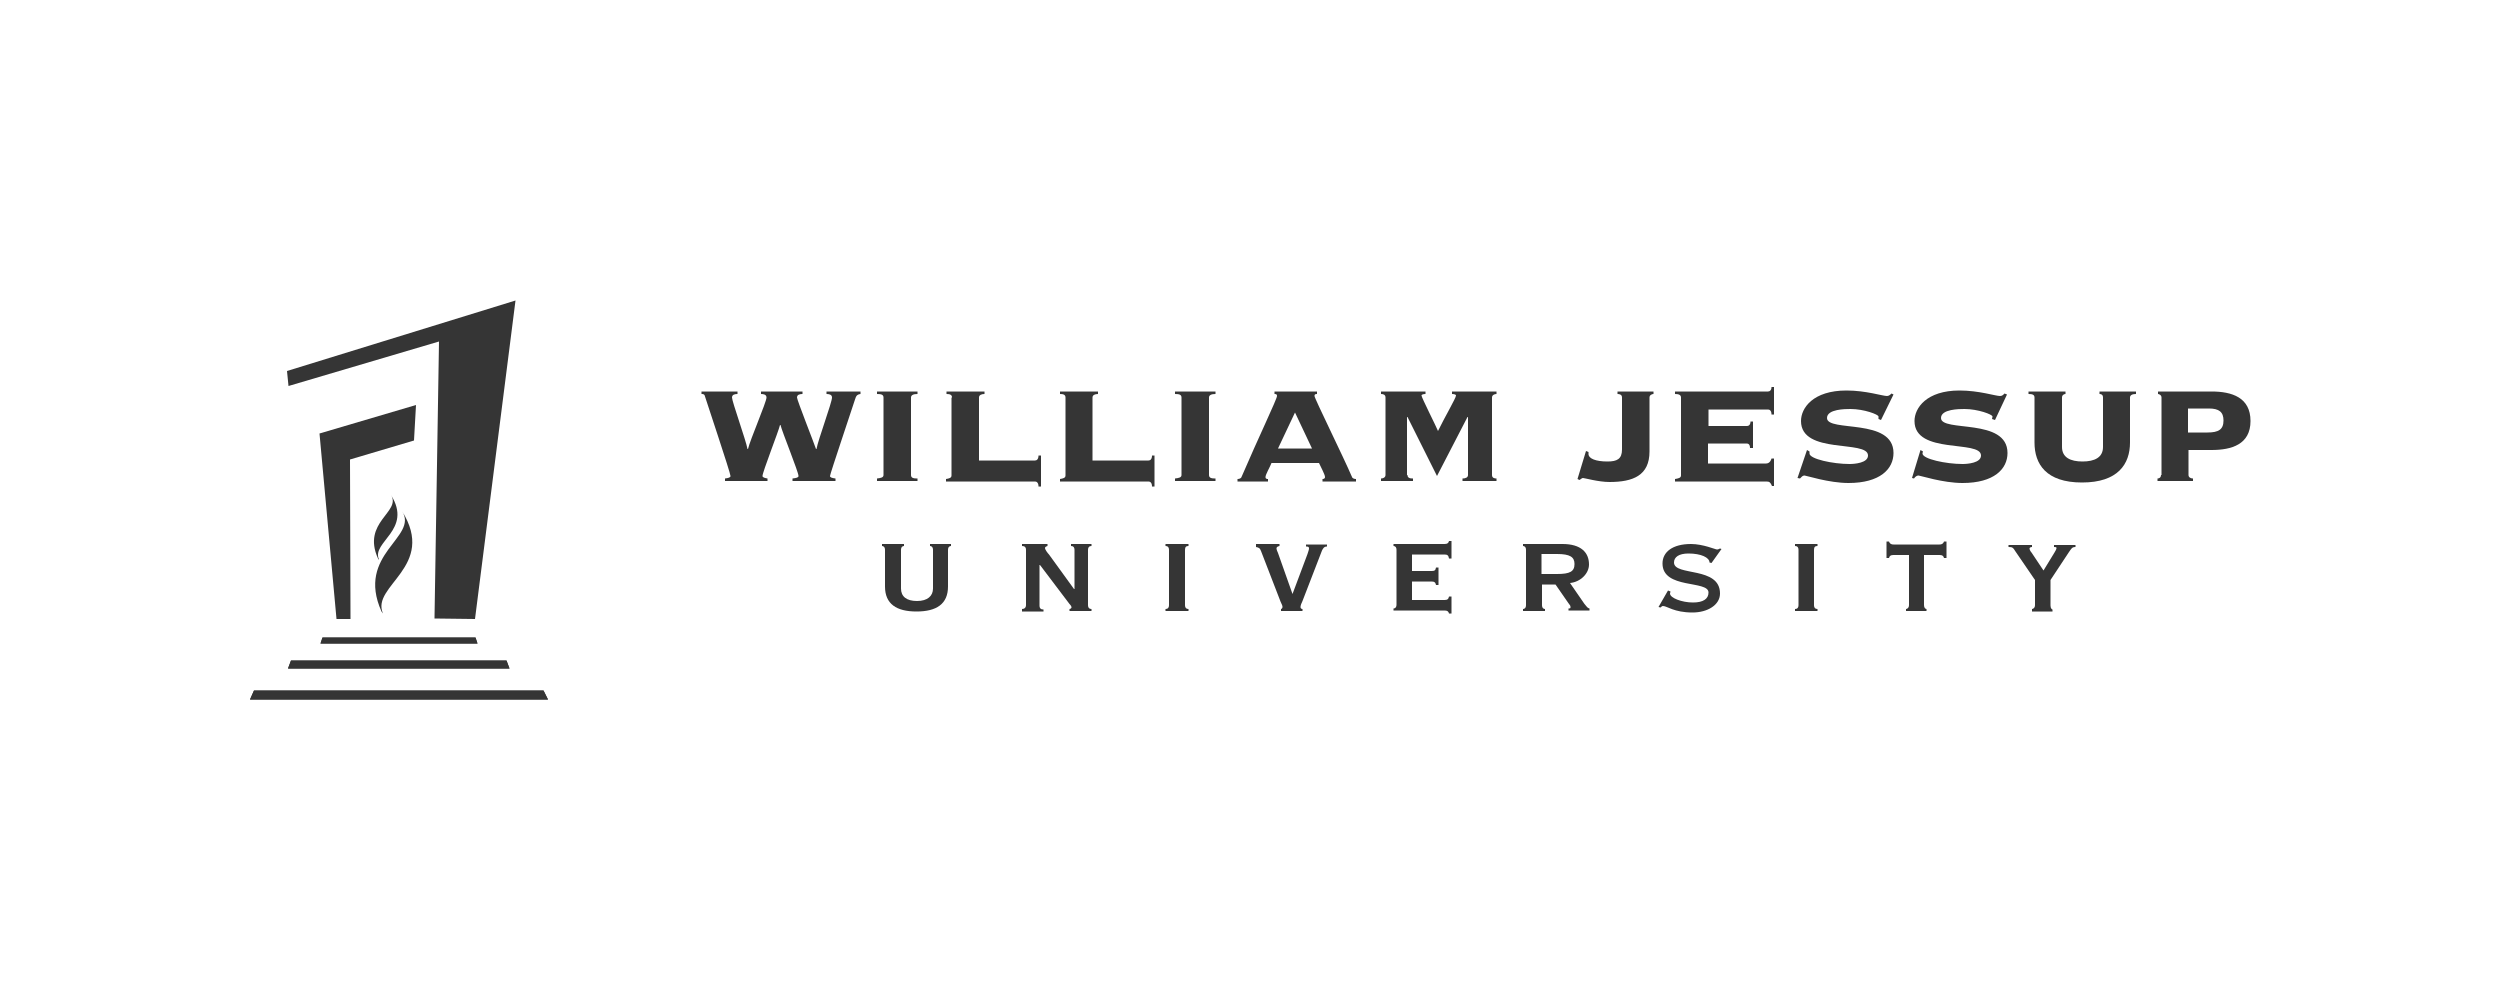
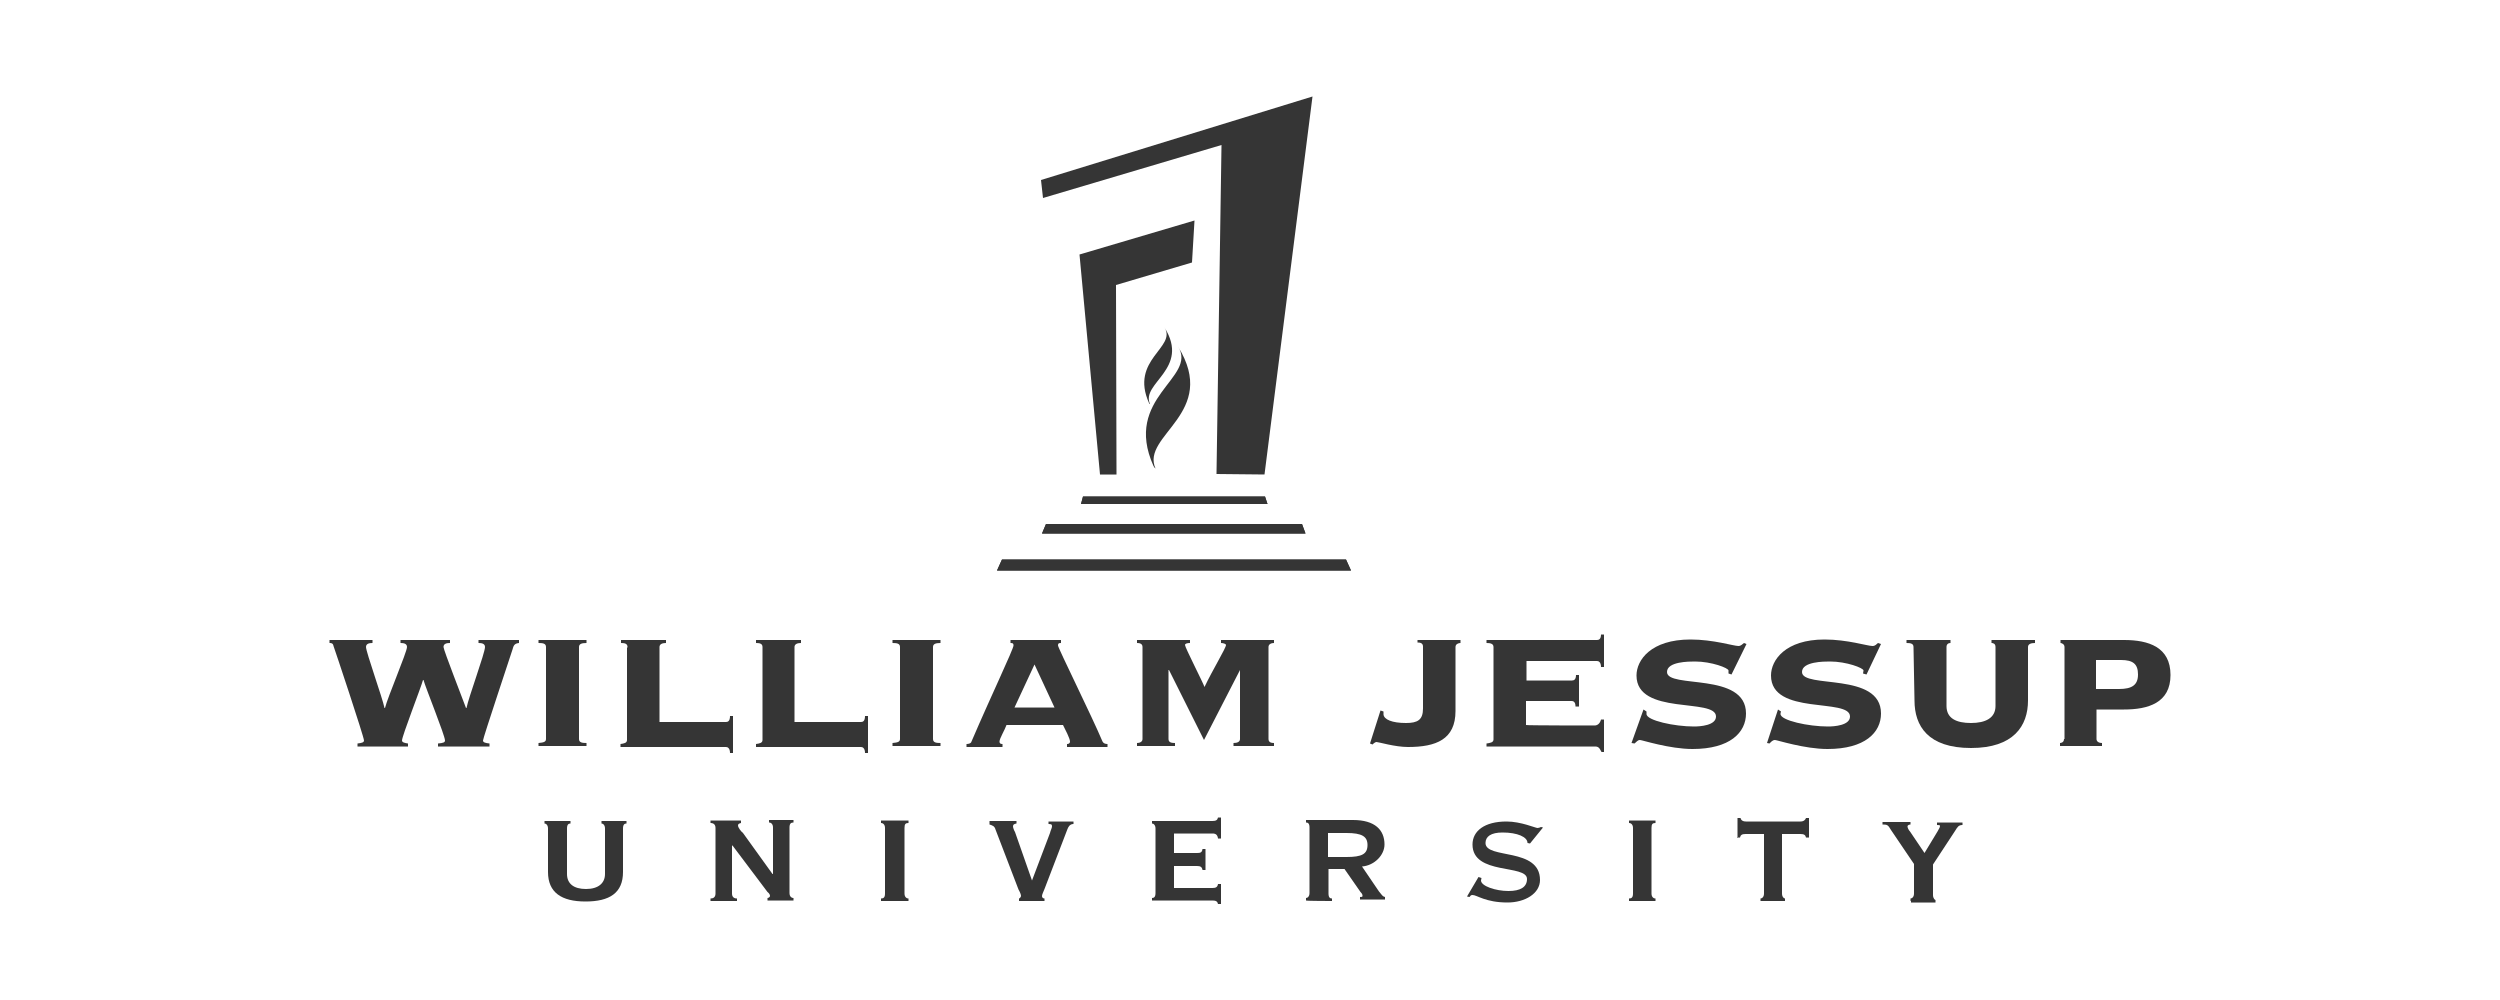
<svg xmlns="http://www.w3.org/2000/svg" version="1.1" id="Layer_1" x="0px" y="0px" viewBox="0 0 500 200" enable-background="new 0 0 500 200" xml:space="preserve">
  <g>
-     <path fill="#353535" d="M147.5,78.3v0.5c-0.5,0-1.1,0.1-1.1,0.7c0,0.8,2.8,8.6,3.1,10.3h0.1c0.4-1.8,3.7-9.4,3.7-10.3   c0-0.6-0.6-0.7-1.1-0.7v-0.5h8.3v0.5c-0.5,0-1.1,0.1-1.1,0.7c0,0.5,3.4,9.1,3.8,10.3h0.1c0.3-1.8,3.1-9.3,3.1-10.3   c0-0.6-0.6-0.7-1.1-0.7v-0.5h6.8v0.5c-0.8,0.1-0.9,0.5-1.1,1.1c-0.5,1.6-5,14.9-5,15.3c0,0.3,0.4,0.4,1.1,0.5v0.5h-8.6v-0.5   c0.8-0.1,1.2-0.2,1.2-0.5c0-0.8-3.3-8.9-3.6-10.2H156c-0.3,1.3-3.5,9.4-3.5,10.2c0,0.3,0.5,0.4,1,0.5v0.5H145v-0.5   c0.7-0.1,1.1-0.2,1.1-0.5c0-0.6-4.9-15.2-5.1-15.9c-0.1-0.5-0.4-0.5-0.7-0.5v-0.5H147.5z" />
-     <path fill="#353535" d="M183.5,78.3v0.5c-0.8,0-1.3,0.2-1.3,0.7V95c0,0.6,0.5,0.7,1.3,0.7v0.5h-8.1v-0.5c0.8-0.1,1.3-0.2,1.3-0.7   V79.5c0-0.6-0.5-0.7-1.3-0.7v-0.5H183.5z" />
-     <path fill="#353535" d="M190.4,79.5c0-0.6-0.5-0.7-1.1-0.7v-0.5h7.6v0.5c-0.6,0-1.1,0.2-1.1,0.7v12.6h11.2c0.3,0,0.7-0.2,0.7-1h0.5   v6.2h-0.5c0-0.8-0.4-1-0.7-1h-17.8v-0.5c0.6-0.1,1.1-0.2,1.1-0.7V79.5z" />
-     <path fill="#353535" d="M213.1,79.5c0-0.6-0.5-0.7-1.1-0.7v-0.5h7.6v0.5c-0.6,0-1.1,0.2-1.1,0.7v12.6h11.2c0.3,0,0.7-0.2,0.7-1h0.5   v6.2h-0.5c0-0.8-0.4-1-0.7-1H212v-0.5c0.6-0.1,1.1-0.2,1.1-0.7V79.5z" />
-     <path fill="#353535" d="M243.1,78.3v0.5c-0.8,0-1.3,0.2-1.3,0.7V95c0,0.6,0.5,0.7,1.3,0.7v0.5h-8.1v-0.5c0.8-0.1,1.3-0.2,1.3-0.7   V79.5c0-0.6-0.5-0.7-1.3-0.7v-0.5H243.1z" />
-     <path fill="#353535" d="M255.6,89.7l3.4-7.2l3.4,7.2H255.6z M271.2,96.3v-0.5c-0.3,0-0.7-0.1-0.8-0.4c-1.8-4.2-7.5-15.7-7.5-16.2   c0-0.3,0.1-0.4,0.5-0.4v-0.5h-8.5v0.5c0.4,0,0.5,0.1,0.5,0.4c0,0.6-3.8,8.5-7.1,16.2c-0.1,0.3-0.5,0.4-0.8,0.4v0.5h6.1v-0.5   c-0.2,0-0.5,0-0.5-0.4c0-0.5,0.9-2,1.2-2.8h9.5c0.3,0.7,1.2,2.3,1.2,2.8c0,0.4-0.4,0.4-0.5,0.4v0.5H271.2z" />
-     <path fill="#353535" d="M281.5,95c0,0.6,0.5,0.7,1.1,0.7v0.5h-6.4v-0.5c0.4,0,0.9-0.2,0.9-0.7V79.5c0-0.6-0.5-0.7-0.9-0.7v-0.5h8.9   v0.5c-0.4,0-0.8,0.1-0.8,0.3c0,0.4,3,6.3,3.3,7.1c1.3-2.7,3.6-6.6,3.6-7.1c0-0.2-0.4-0.3-0.8-0.3v-0.5h8.9v0.5   c-0.4,0-0.9,0.2-0.9,0.7V95c0,0.6,0.5,0.7,0.9,0.7v0.5h-6.8v-0.5c0.6,0,1.1-0.2,1.1-0.7V83.4h-0.1l-6.1,11.8l-5.9-11.8h-0.1V95z" />
-     <path fill="#353535" d="M317.2,90.2l0.5,0.2v0.5c0.1,0.8,1.4,1.4,3.8,1.4c1.9,0,2.9-0.5,2.9-2.4V79.5c0-0.6-0.5-0.7-0.9-0.7v-0.5   h7.2v0.5c-0.3,0-0.8,0.2-0.8,0.7v10.8c0,4.8-3.3,6.1-8,6.1c-2.2,0-5-0.8-5.3-0.8c-0.2,0-0.4,0.2-0.7,0.4l-0.4-0.2L317.2,90.2z" />
-     <path fill="#353535" d="M353.2,92.7c0.5,0,0.9-0.3,1.1-1h0.5v5.5h-0.4c-0.3-0.7-0.5-0.9-1.1-0.9H335v-0.5c0.6-0.1,1.2-0.2,1.2-0.7   V79.5c0-0.6-0.6-0.7-1.2-0.7v-0.5h18.6c0.3,0,0.7-0.2,0.7-0.9h0.5v5.5h-0.5c0-0.8-0.4-1-0.7-1h-11.9v3.3h7.7c0.3,0,0.7-0.2,0.7-0.9   h0.5v5.3H350c0-0.8-0.4-0.9-0.7-0.9h-7.7v4H353.2z" />
-     <path fill="#353535" d="M361.4,90l0.5,0.3c0,0.1,0,0.2,0,0.4c0,1.1,4.7,2.1,8,2.1c1,0,3.7-0.2,3.7-1.7c0-3.2-13.4-0.1-13.4-6.9   c0-2.6,2.4-6.1,9.1-6.1c3.9,0,7.2,1.1,8.1,1.1c0.4,0,0.7-0.3,0.9-0.5l0.4,0.2l-2.5,5.1l-0.5-0.2c0-0.1,0-0.3,0-0.5   c0-0.4-2.9-1.5-5.6-1.5c-1,0-4.7,0-4.7,1.8c0,2.9,13.3-0.1,13.3,7c0,3.2-2.7,6-9,6c-3.9,0-8.5-1.5-8.8-1.5c-0.4,0-0.6,0.3-0.9,0.6   l-0.5-0.1L361.4,90z" />
-     <path fill="#353535" d="M384.1,90l0.5,0.3c0,0.1-0.1,0.2-0.1,0.4c0,1.1,4.7,2.1,8,2.1c1,0,3.7-0.2,3.7-1.7c0-3.2-13.3-0.1-13.3-6.9   c0-2.6,2.4-6.1,9-6.1c3.9,0,7.2,1.1,8.1,1.1c0.5,0,0.7-0.3,0.9-0.5l0.5,0.2l-2.4,5.1l-0.6-0.2c0-0.1,0.1-0.3,0.1-0.5   c0-0.4-2.9-1.5-5.6-1.5c-1,0-4.7,0-4.7,1.8c0,2.9,13.3-0.1,13.3,7c0,3.2-2.7,6-9,6c-3.9,0-8.5-1.5-8.8-1.5c-0.4,0-0.7,0.3-0.9,0.6   l-0.4-0.1L384.1,90z" />
-     <path fill="#353535" d="M406.9,79.5c0-0.6-0.5-0.7-1.2-0.7v-0.5h7.4v0.5c-0.3,0-0.7,0.2-0.7,0.7v9.9c0,2.1,1.7,2.9,4.1,2.9   c2.4,0,4.1-0.8,4.1-2.9v-9.9c0-0.6-0.4-0.7-0.7-0.7v-0.5h7.3v0.5c-0.7,0-1.2,0.2-1.2,0.7v9c0,4.3-2.4,8-9.6,8c-7.2,0-9.5-3.7-9.5-8   V79.5z" />
-     <path fill="#353535" d="M437.6,81.7h4.2c2,0,2.9,0.7,2.9,2.4c0,1.8-1,2.4-3.2,2.4h-3.9V81.7z M432.2,95c0,0.6-0.5,0.7-0.7,0.7v0.5   h7.1v-0.5c-0.4,0-0.9-0.2-0.9-0.7V90h4.6c4,0,7.8-1.1,7.8-5.8c0-4.7-3.7-5.9-7.8-5.9h-10.7v0.5c0.2,0,0.7,0.2,0.7,0.7V95z" />
-     <path fill="#353535" d="M180.8,108.8v0.4c-0.3,0-0.6,0.2-0.6,0.8v7.7c0,1.6,1.1,2.5,3.2,2.5c2.1,0,3.2-1,3.2-2.5V110   c0-0.6-0.3-0.8-0.6-0.8v-0.4h4.2v0.4c-0.3,0-0.6,0.2-0.6,0.8v7.3c0,3.5-2.3,5-6.3,5c-4,0-6.3-1.5-6.3-5V110c0-0.6-0.3-0.8-0.6-0.8   v-0.4H180.8z" />
-     <path fill="#353535" d="M204.4,122.2v-0.4c0.4,0,0.8-0.2,0.8-0.8V110c0-0.6-0.3-0.8-0.8-0.8v-0.4h5.1v0.4c-0.3,0.1-0.5,0.2-0.5,0.4   c0,0.3,0.5,1,0.8,1.3l5,6.9h0.1V110c0-0.6-0.3-0.8-0.7-0.8v-0.4h4.1v0.4c-0.4,0-0.7,0.2-0.7,0.8V121c0,0.6,0.3,0.8,0.7,0.8v0.4   h-4.4v-0.4c0.2,0,0.4-0.2,0.4-0.3c0-0.2-0.1-0.4-0.4-0.7l-5.9-7.8h-0.1v8.1c0,0.6,0.3,0.8,0.8,0.8v0.4H204.4z" />
-     <path fill="#353535" d="M233.1,122.2v-0.4c0.4,0,0.7-0.2,0.7-0.8V110c0-0.6-0.3-0.8-0.7-0.8v-0.4h4.6v0.4c-0.5,0-0.7,0.2-0.7,0.8   V121c0,0.6,0.3,0.8,0.7,0.8v0.4H233.1z" />
-     <path fill="#353535" d="M251.3,108.8h4.6v0.4c-0.4,0.1-0.6,0.2-0.6,0.5c0,0.2,0.2,0.7,0.3,0.9l2.9,8.2h0l3-8   c0.1-0.4,0.3-0.8,0.3-1.1c0-0.3-0.1-0.4-0.6-0.4v-0.4h4.2v0.4c-0.6,0-0.8,0.4-1,0.8l-3.9,10.1c-0.2,0.4-0.4,0.9-0.4,1.2   c0,0.2,0.1,0.4,0.4,0.4v0.4h-4.3v-0.4c0.2,0,0.3-0.3,0.3-0.4c0-0.2-0.1-0.5-0.4-1.1l-3.9-10.1c-0.2-0.6-0.5-0.7-1-0.8V108.8z" />
-     <path fill="#353535" d="M279.3,110c0-0.6-0.3-0.8-0.6-0.8v-0.4h10.2c0.6,0,0.8-0.2,0.9-0.6h0.5v3.5h-0.5c-0.1-0.6-0.3-0.8-0.9-0.8   h-6.5v3.3h3.9c0.6,0,0.8-0.1,0.9-0.7h0.5v3.5h-0.5c-0.1-0.5-0.3-0.7-0.9-0.7h-3.9v3.7h6.5c0.6,0,0.8-0.2,0.9-0.7h0.5v3.4h-0.5   c-0.1-0.4-0.3-0.6-0.9-0.6h-10.2v-0.4c0.3,0,0.6-0.2,0.6-0.8V110z" />
-     <path fill="#353535" d="M308.3,110.8h3.1c2.6,0,3.5,0.6,3.5,2c0,1.5-0.9,2-3.5,2h-3.1V110.8z M309,122.2v-0.4   c-0.3,0-0.6-0.2-0.6-0.8v-4.1h2.7l2.7,3.9c0.3,0.3,0.3,0.5,0.3,0.7c0,0.2-0.2,0.2-0.4,0.2v0.4h4.2v-0.4c-0.4-0.1-0.5-0.3-1-0.9   l-2.9-4.2c2.1-0.2,3.8-1.9,3.8-3.7c0-2.4-1.6-4.1-5.3-4.1h-7.9v0.4c0.3,0,0.6,0.2,0.6,0.8V121c0,0.6-0.3,0.8-0.6,0.8v0.4H309z" />
-     <path fill="#353535" d="M342.3,112.6l-0.4-0.1c0-1-1.7-1.8-4.2-1.8c-1.9,0-2.9,0.7-2.9,1.8c0,2.8,9.2,0.7,9.2,6.2   c0,2.3-2.5,3.8-5.5,3.8c-3.7,0-5.1-1.3-5.9-1.3c-0.3,0-0.3,0.2-0.5,0.3l-0.4-0.1l1.9-3.3l0.5,0.2c0,0.1-0.1,0.3-0.1,0.4   c0,0.9,2.4,1.8,4.6,1.8c2,0,3.1-0.7,3.1-2c0-2.5-9.2-0.6-9.2-5.8c0-2.3,2-3.9,5.7-3.9c2.4,0,4.9,1.1,5.2,1.1c0.2,0,0.4-0.1,0.6-0.2   l0.3,0.1L342.3,112.6z" />
-     <path fill="#353535" d="M359,122.2v-0.4c0.4,0,0.7-0.2,0.7-0.8V110c0-0.6-0.3-0.8-0.7-0.8v-0.4h4.5v0.4c-0.5,0-0.7,0.2-0.7,0.8V121   c0,0.6,0.3,0.8,0.7,0.8v0.4H359z" />
-     <path fill="#353535" d="M377.3,111.5v-3.2h0.5c0.1,0.3,0.3,0.6,0.9,0.6h9.2c0.6,0,0.8-0.3,0.9-0.6h0.5v3.3h-0.5   c-0.1-0.4-0.3-0.6-0.9-0.6h-3.1v10c0,0.6,0.3,0.8,0.5,0.8v0.4h-4.1v-0.4c0.2,0,0.6-0.2,0.6-0.8v-10h-3.1c-0.6,0-0.8,0.2-0.9,0.6   H377.3z" />
-     <path fill="#353535" d="M406.4,122.2v-0.4c0.2,0,0.6-0.2,0.6-0.8v-5l-3.9-5.7c-0.5-0.8-0.6-0.9-1.4-0.9v-0.4h4.7v0.4   c-0.2,0-0.5,0.1-0.5,0.3c0,0.2,0.2,0.6,0.4,0.8l2.4,3.6l2.2-3.6c0.2-0.3,0.4-0.7,0.4-0.9c0-0.2-0.2-0.2-0.5-0.2v-0.4h4.3v0.4   c-0.7,0-0.8,0.3-1.3,1l-3.7,5.6v5.1c0,0.6,0.3,0.8,0.4,0.8v0.4H406.4z" />
-     <polygon fill="#353535" points="86.9,123.7 95,123.8 103.1,60.1 57.4,74.2 57.7,77.2 87.8,68.3  " />
-     <polygon fill="#353535" points="70.1,123.8 70,91.9 82.8,88.1 83.2,81 63.9,86.7 67.3,123.8  " />
-     <polygon fill="#353535" points="108.7,138.1 50.8,138.1 50,139.9 109.6,139.9  " />
-     <polygon fill="#353535" points="101.9,133.7 101.3,132.1 58.2,132.1 57.6,133.7  " />
-     <polygon fill="#353535" points="95.5,128.7 95.1,127.5 64.5,127.5 64.1,128.7  " />
-     <polygon fill="#353535" points="108.7,138.1 50.8,138.1 50,139.9 109.6,139.9  " />
-     <polygon fill="#353535" points="101.9,133.7 101.3,132.1 58.2,132.1 57.6,133.7  " />
-     <polygon fill="#353535" points="95.5,128.7 95.1,127.5 64.5,127.5 64.1,128.7  " />
-     <path fill="#353535" d="M76.3,122.3c0.1,0.1,0.2,0.3,0.3,0.4c-2.5-5.6,10.8-9.3,3.8-20.5C83.8,107.5,71.1,110.7,76.3,122.3" />
-     <path fill="#353535" d="M75.6,111.7c0,0.1,0.1,0.2,0.2,0.2c-1.6-3.5,6.8-5.9,2.4-12.9C80.3,102.4,72.3,104.4,75.6,111.7" />
+     <g>
+       <path fill="#353535" d="M74.5,128v0.6c-0.6,0-1.3,0.1-1.3,0.8c0,1,3.3,10.2,3.7,12.2H77c0.5-2.1,4.4-11.2,4.4-12.2    c0-0.7-0.7-0.8-1.3-0.8V128H90v0.6c-0.6,0-1.3,0.1-1.3,0.8c0,0.6,4,10.8,4.5,12.2h0.1c0.4-2.1,3.7-11,3.7-12.2    c0-0.7-0.7-0.8-1.3-0.8V128h8.1v0.6c-1,0.1-1.1,0.6-1.3,1.3c-0.6,1.9-5.9,17.7-5.9,18.2c0,0.4,0.5,0.5,1.3,0.6v0.6H87.6v-0.6    c1-0.1,1.4-0.2,1.4-0.6c0-1-3.9-10.6-4.3-12.1h-0.1c-0.4,1.5-4.2,11.2-4.2,12.1c0,0.4,0.6,0.5,1.2,0.6v0.6H71.5v-0.6    c0.8-0.1,1.3-0.2,1.3-0.6c0-0.7-5.8-18.1-6.1-18.9c-0.1-0.6-0.5-0.6-0.8-0.6V128H74.5z" />
+       <path fill="#353535" d="M117.3,128v0.6c-1,0-1.5,0.2-1.5,0.8v18.4c0,0.7,0.6,0.8,1.5,0.8v0.6h-9.6v-0.6c1-0.1,1.5-0.2,1.5-0.8    v-18.4c0-0.7-0.6-0.8-1.5-0.8V128H117.3z" />
+       <path fill="#353535" d="M125.5,129.4c0-0.7-0.6-0.8-1.3-0.8V128h9v0.6c-0.7,0-1.3,0.2-1.3,0.8v15h13.3c0.4,0,0.8-0.2,0.8-1.2h0.6    v7.4H146c0-1-0.5-1.2-0.8-1.2h-21.1v-0.6c0.7-0.1,1.3-0.2,1.3-0.8v-18.5H125.5z" />
+       <path fill="#353535" d="M152.5,129.4c0-0.7-0.6-0.8-1.3-0.8V128h9v0.6c-0.7,0-1.3,0.2-1.3,0.8v15h13.3c0.4,0,0.8-0.2,0.8-1.2h0.6    v7.4H173c0-1-0.5-1.2-0.8-1.2h-21v-0.6c0.7-0.1,1.3-0.2,1.3-0.8V129.4z" />
+       <path fill="#353535" d="M188.1,128v0.6c-1,0-1.5,0.2-1.5,0.8v18.4c0,0.7,0.6,0.8,1.5,0.8v0.6h-9.6v-0.6c1-0.1,1.5-0.2,1.5-0.8    v-18.4c0-0.7-0.6-0.8-1.5-0.8V128H188.1z" />
+       <path fill="#353535" d="M202.9,141.5l4-8.6l4,8.6H202.9z M221.5,149.4v-0.6c-0.4,0-0.8-0.1-1-0.5c-2.1-5-8.9-18.7-8.9-19.2    c0-0.4,0.1-0.5,0.6-0.5V128h-10.1v0.6c0.5,0,0.6,0.1,0.6,0.5c0,0.7-4.5,10.1-8.4,19.2c-0.1,0.4-0.6,0.5-1,0.5v0.6h7.2v-0.6    c-0.2,0-0.6,0-0.6-0.5c0-0.6,1.1-2.4,1.4-3.3h11.3c0.4,0.8,1.4,2.7,1.4,3.3c0,0.5-0.5,0.5-0.6,0.5v0.6    C213.5,149.4,221.5,149.4,221.5,149.4z" />
+       <path fill="#353535" d="M233.7,147.8c0,0.7,0.6,0.8,1.3,0.8v0.6h-7.6v-0.6c0.5,0,1.1-0.2,1.1-0.8v-18.4c0-0.7-0.6-0.8-1.1-0.8V128    H238v0.6c-0.5,0-1,0.1-1,0.4c0,0.5,3.6,7.5,3.9,8.4c1.5-3.2,4.3-7.8,4.3-8.4c0-0.2-0.5-0.4-1-0.4V128h10.6v0.6    c-0.5,0-1.1,0.2-1.1,0.8v18.4c0,0.7,0.6,0.8,1.1,0.8v0.6h-8.1v-0.6c0.7,0,1.3-0.2,1.3-0.8v-13.8H248l-7.2,14l-7-14h-0.1v13.8    H233.7z" />
+       <path fill="#353535" d="M276.1,142.1l0.6,0.2v0.6c0.1,1,1.7,1.7,4.5,1.7c2.3,0,3.4-0.6,3.4-2.9v-12.4c0-0.7-0.6-0.8-1.1-0.8V128    h8.6v0.6c-0.4,0-1,0.2-1,0.8v12.8c0,5.7-3.9,7.2-9.5,7.2c-2.6,0-5.9-1-6.3-1c-0.2,0-0.5,0.2-0.8,0.5l-0.5-0.2L276.1,142.1z" />
+       <path fill="#353535" d="M318.9,145.1c0.6,0,1.1-0.4,1.3-1.2h0.6v6.5h-0.5c-0.4-0.8-0.6-1.1-1.3-1.1h-21.7v-0.6    c0.7-0.1,1.4-0.2,1.4-0.8v-18.5c0-0.7-0.7-0.8-1.4-0.8V128h22.1c0.4,0,0.8-0.2,0.8-1.1h0.6v6.5h-0.6c0-1-0.5-1.2-0.8-1.2h-14.1    v3.9h9.1c0.4,0,0.8-0.2,0.8-1.1h0.6v6.3h-0.7c0-1-0.5-1.1-0.8-1.1h-9.1v4.8C305.1,145.1,318.9,145.1,318.9,145.1z" />
+       <path fill="#353535" d="M328.7,141.9l0.6,0.4c0,0.1,0,0.2,0,0.5c0,1.3,5.6,2.5,9.5,2.5c1.2,0,4.4-0.2,4.4-2    c0-3.8-15.9-0.1-15.9-8.2c0-3.1,2.9-7.2,10.8-7.2c4.6,0,8.6,1.3,9.6,1.3c0.5,0,0.8-0.4,1.1-0.6l0.5,0.2l-3,6.1l-0.6-0.2    c0-0.1,0-0.4,0-0.6c0-0.5-3.4-1.8-6.7-1.8c-1.2,0-5.6,0-5.6,2.1c0,3.4,15.8-0.1,15.8,8.3c0,3.8-3.2,7.1-10.7,7.1    c-4.6,0-10.1-1.8-10.5-1.8c-0.5,0-0.7,0.4-1.1,0.7l-0.6-0.1L328.7,141.9z" />
+       <path fill="#353535" d="M355.6,141.9l0.6,0.4c0,0.1-0.1,0.2-0.1,0.5c0,1.3,5.6,2.5,9.5,2.5c1.2,0,4.4-0.2,4.4-2    c0-3.8-15.8-0.1-15.8-8.2c0-3.1,2.9-7.2,10.7-7.2c4.6,0,8.6,1.3,9.6,1.3c0.6,0,0.8-0.4,1.1-0.6l0.6,0.2l-2.9,6.1l-0.7-0.2    c0-0.1,0.1-0.4,0.1-0.6c0-0.5-3.4-1.8-6.7-1.8c-1.2,0-5.6,0-5.6,2.1c0,3.4,15.8-0.1,15.8,8.3c0,3.8-3.2,7.1-10.7,7.1    c-4.6,0-10.1-1.8-10.5-1.8c-0.5,0-0.8,0.4-1.1,0.7l-0.5-0.1L355.6,141.9z" />
+       <path fill="#353535" d="M382.7,129.4c0-0.7-0.6-0.8-1.4-0.8V128h8.8v0.6c-0.4,0-0.8,0.2-0.8,0.8v11.8c0,2.5,2,3.4,4.9,3.4    c2.9,0,4.9-1,4.9-3.4v-11.8c0-0.7-0.5-0.8-0.8-0.8V128h8.7v0.6c-0.8,0-1.4,0.2-1.4,0.8v10.7c0,5.1-2.9,9.5-11.4,9.5    c-8.6,0-11.3-4.4-11.3-9.5L382.7,129.4L382.7,129.4z" />
+       <path fill="#353535" d="M419.2,132h5c2.4,0,3.4,0.8,3.4,2.9c0,2.1-1.2,2.9-3.8,2.9h-4.6V132z M412.8,147.8c0,0.7-0.6,0.8-0.8,0.8    v0.6h8.4v-0.6c-0.5,0-1.1-0.2-1.1-0.8v-5.9h5.5c4.8,0,9.3-1.3,9.3-6.9s-4.4-7-9.3-7h-12.7v0.6c0.2,0,0.8,0.2,0.8,0.8v18.4H412.8z" />
+       <path fill="#353535" d="M114.1,164.2v0.5c-0.4,0-0.7,0.2-0.7,1v9.1c0,1.9,1.3,3,3.8,3c2.5,0,3.8-1.2,3.8-3v-9.1c0-0.7-0.4-1-0.7-1    v-0.5h5v0.5c-0.4,0-0.7,0.2-0.7,1v8.7c0,4.2-2.7,5.9-7.5,5.9s-7.5-1.8-7.5-5.9v-8.7c0-0.7-0.4-1-0.7-1v-0.5    C108.8,164.2,114.1,164.2,114.1,164.2z" />
+       <path fill="#353535" d="M142.1,180.2v-0.5c0.5,0,1-0.2,1-1v-13.1c0-0.7-0.4-1-1-1v-0.5h6.1v0.5c-0.4,0.1-0.6,0.2-0.6,0.5    c0,0.4,0.6,1.2,1,1.5l5.9,8.2h0.1v-9.3c0-0.7-0.4-1-0.8-1v-0.5h4.9v0.5c-0.5,0-0.8,0.2-0.8,1v13.1c0,0.7,0.4,1,0.8,1v0.5h-5.2    v-0.5c0.2,0,0.5-0.2,0.5-0.4c0-0.2-0.1-0.5-0.5-0.8l-7-9.3h-0.1v9.6c0,0.7,0.4,1,1,1v0.5h-5.1V180.2z" />
+       <path fill="#353535" d="M176.2,180.2v-0.5c0.5,0,0.8-0.2,0.8-1v-13.1c0-0.7-0.4-1-0.8-1v-0.5h5.5v0.5c-0.6,0-0.8,0.2-0.8,1v13.1    c0,0.7,0.4,1,0.8,1v0.5C181.7,180.2,176.2,180.2,176.2,180.2z" />
+       <path fill="#353535" d="M197.8,164.2h5.5v0.5c-0.5,0.1-0.7,0.2-0.7,0.6c0,0.2,0.2,0.8,0.4,1.1l3.4,9.7l0,0l3.6-9.5    c0.1-0.5,0.4-1,0.4-1.3c0-0.4-0.1-0.5-0.7-0.5v-0.5h5v0.5c-0.7,0-1,0.5-1.2,1l-4.6,12c-0.2,0.5-0.5,1.1-0.5,1.4    c0,0.2,0.1,0.5,0.5,0.5v0.5h-5.1v-0.5c0.2,0,0.4-0.4,0.4-0.5c0-0.2-0.1-0.6-0.5-1.3l-4.6-12c-0.2-0.7-0.6-0.8-1.2-1v-0.7H197.8z" />
+       <path fill="#353535" d="M231.1,165.7c0-0.7-0.4-1-0.7-1v-0.5h12.1c0.7,0,1-0.2,1.1-0.7h0.6v4.2h-0.6c-0.1-0.7-0.4-1-1.1-1h-7.7    v3.9h4.6c0.7,0,1-0.1,1.1-0.8h0.6v4.2h-0.6c-0.1-0.6-0.4-0.8-1.1-0.8h-4.6v4.4h7.7c0.7,0,1-0.2,1.1-0.8h0.6v4h-0.6    c-0.1-0.5-0.4-0.7-1.1-0.7h-12.1v-0.5c0.4,0,0.7-0.2,0.7-1V165.7z" />
+       <path fill="#353535" d="M265.6,166.6h3.7c3.1,0,4.2,0.7,4.2,2.4c0,1.8-1.1,2.4-4.2,2.4h-3.7V166.6z M266.4,180.2v-0.5    c-0.4,0-0.7-0.2-0.7-1v-4.9h3.2l3.2,4.6c0.4,0.4,0.4,0.6,0.4,0.8s-0.2,0.2-0.5,0.2v0.5h5v-0.5c-0.5-0.1-0.6-0.4-1.2-1.1l-3.4-5    c2.5-0.2,4.5-2.3,4.5-4.4c0-2.9-1.9-4.9-6.3-4.9h-9.4v0.5c0.4,0,0.7,0.2,0.7,1v13.1c0,0.7-0.4,1-0.7,1v0.5    C261.2,180.2,266.4,180.2,266.4,180.2z" />
+       <path fill="#353535" d="M306,168.7l-0.5-0.1c0-1.2-2-2.1-5-2.1c-2.3,0-3.4,0.8-3.4,2.1c0,3.3,10.9,0.8,10.9,7.4    c0,2.7-3,4.5-6.5,4.5c-4.4,0-6.1-1.5-7-1.5c-0.4,0-0.4,0.2-0.6,0.4l-0.5-0.1l2.3-3.9l0.6,0.2c0,0.1-0.1,0.4-0.1,0.5    c0,1.1,2.9,2.1,5.5,2.1c2.4,0,3.7-0.8,3.7-2.4c0-3-10.9-0.7-10.9-6.9c0-2.7,2.4-4.6,6.8-4.6c2.9,0,5.8,1.3,6.2,1.3    c0.2,0,0.5-0.1,0.7-0.2l0.4,0.1L306,168.7z" />
+       <path fill="#353535" d="M325.8,180.2v-0.5c0.5,0,0.8-0.2,0.8-1v-13.1c0-0.7-0.4-1-0.8-1v-0.5h5.3v0.5c-0.6,0-0.8,0.2-0.8,1v13.1    c0,0.7,0.4,1,0.8,1v0.5C331.2,180.2,325.8,180.2,325.8,180.2z" />
+       <path fill="#353535" d="M347.5,167.4v-3.8h0.6c0.1,0.4,0.4,0.7,1.1,0.7h10.9c0.7,0,1-0.4,1.1-0.7h0.6v3.9h-0.6    c-0.1-0.5-0.4-0.7-1.1-0.7h-3.7v11.9c0,0.7,0.4,1,0.6,1v0.5h-4.9v-0.5c0.2,0,0.7-0.2,0.7-1v-11.9h-3.7c-0.7,0-1,0.2-1.1,0.7h-0.6    V167.4z" />
+       <path fill="#353535" d="M382.1,180.2v-0.5c0.2,0,0.7-0.2,0.7-1v-5.9l-4.6-6.8c-0.6-1-0.7-1.1-1.7-1.1v-0.5h5.6v0.5    c-0.2,0-0.6,0.1-0.6,0.4c0,0.2,0.2,0.7,0.5,1l2.9,4.3l2.6-4.3c0.2-0.4,0.5-0.8,0.5-1.1c0-0.2-0.2-0.2-0.6-0.2v-0.5h5.1v0.5    c-0.8,0-1,0.4-1.5,1.2l-4.4,6.7v6.1c0,0.7,0.4,1,0.5,1v0.5h-4.9V180.2z" />
+     </g>
+     <polygon fill="#353535" points="243.3,94.8 252.9,94.9 262.5,19.3 208.2,36 208.6,39.6 244.3,29  " />
+     <polygon fill="#353535" points="223.3,94.9 223.2,57 238.4,52.5 238.9,44.1 215.9,50.9 220,94.9  " />
+     <polygon fill="#353535" points="269.2,111.9 200.4,111.9 199.4,114.1 270.2,114.1  " />
+     <polygon fill="#353535" points="261.1,106.7 260.4,104.8 209.2,104.8 208.4,106.7  " />
+     <polygon fill="#353535" points="253.5,100.8 253,99.3 216.6,99.3 216.2,100.8  " />
+     <polygon fill="#353535" points="269.2,111.9 200.4,111.9 199.4,114.1 270.2,114.1  " />
+     <polygon fill="#353535" points="261.1,106.7 260.4,104.8 209.2,104.8 208.4,106.7  " />
+     <polygon fill="#353535" points="253.5,100.8 253,99.3 216.6,99.3 216.2,100.8  " />
+     <path fill="#353535" d="M230.7,93.2c0.1,0.1,0.2,0.4,0.4,0.5c-3-6.7,12.8-11,4.5-24.4C239.6,75.6,224.5,79.4,230.7,93.2" />
+     <path fill="#353535" d="M229.8,80.6c0,0.1,0.1,0.2,0.2,0.2c-1.9-4.2,8.1-7,2.9-15.3C235.4,69.5,225.9,71.9,229.8,80.6" />
  </g>
</svg>
